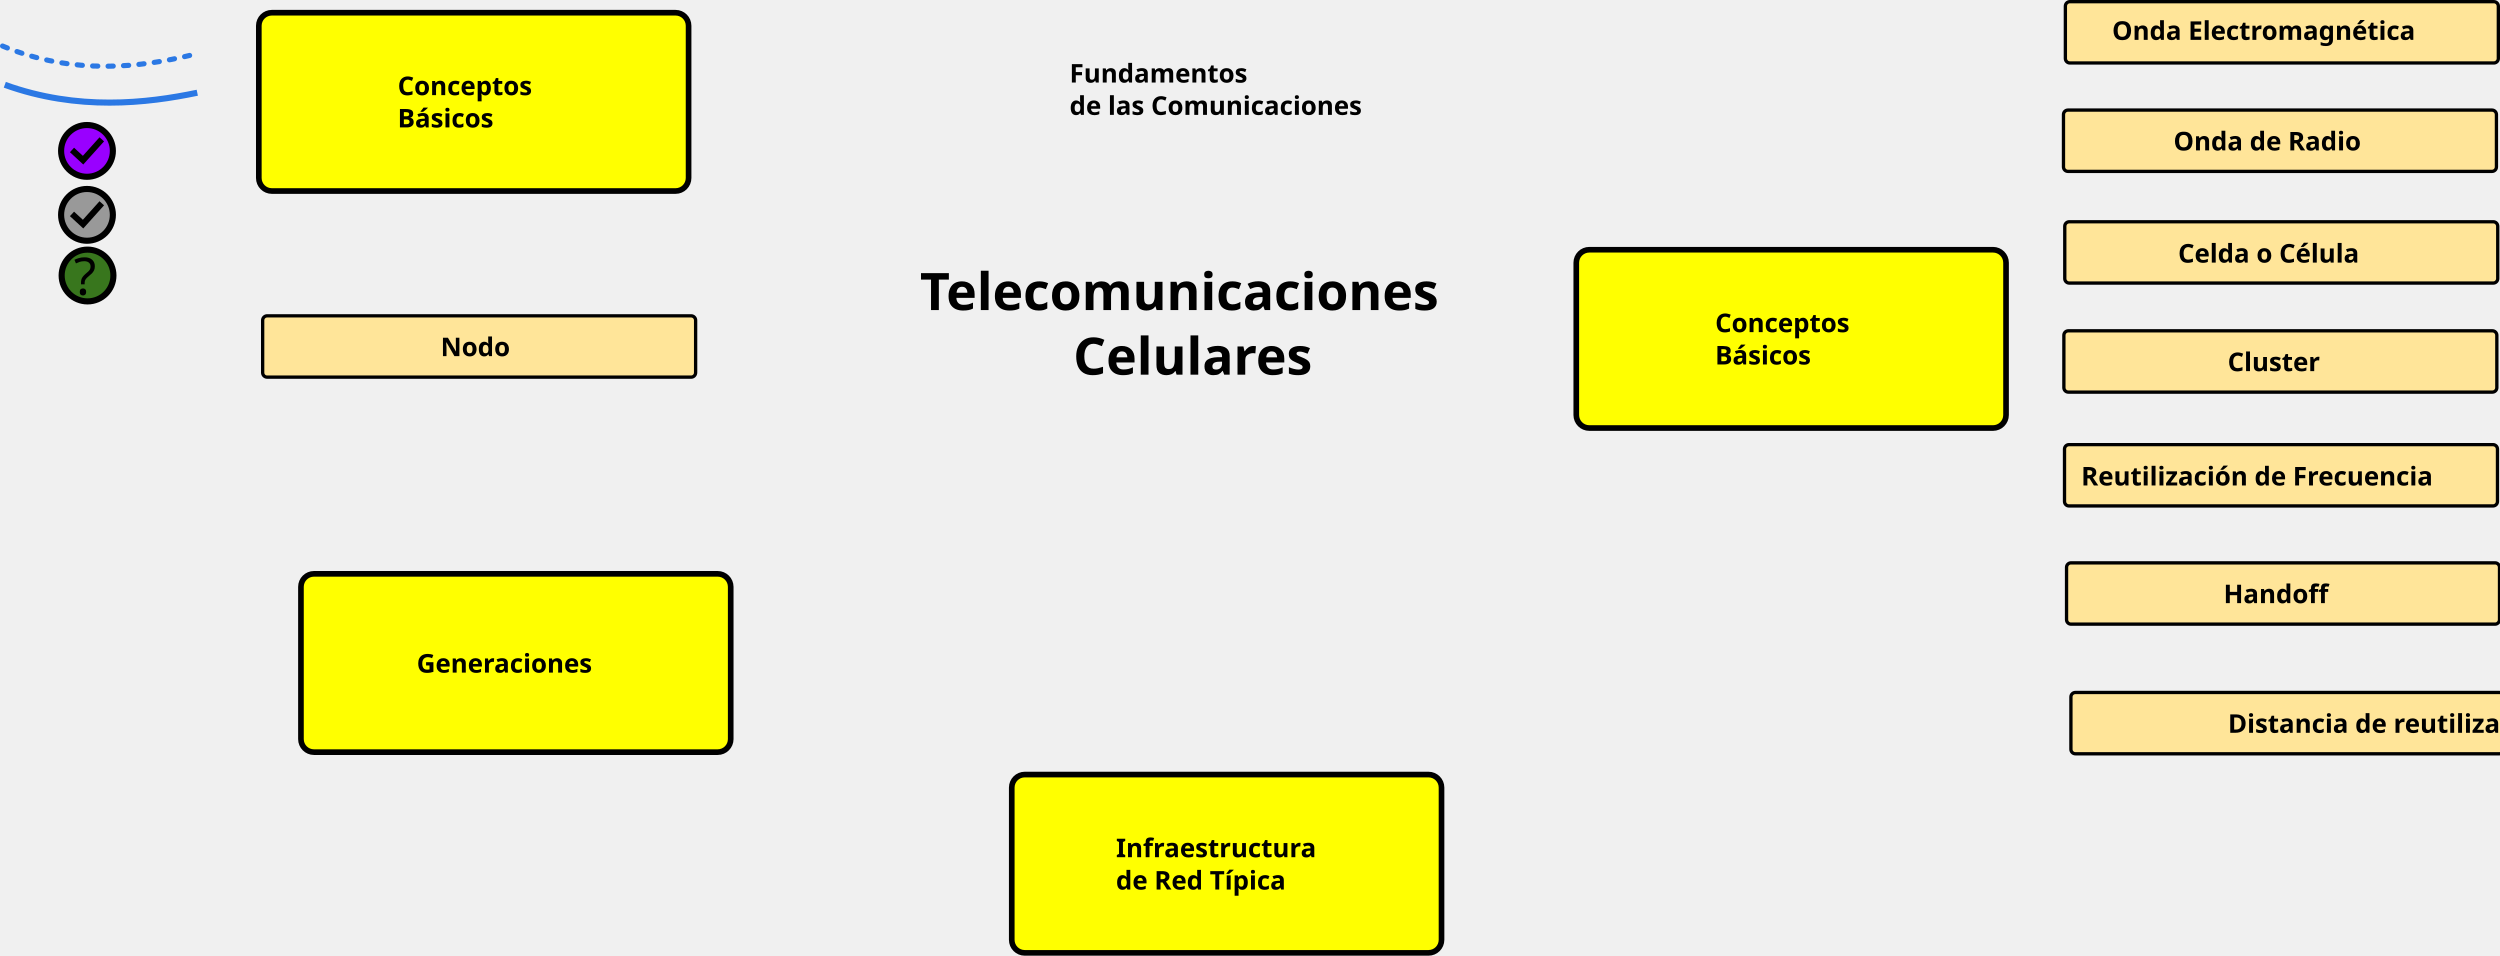
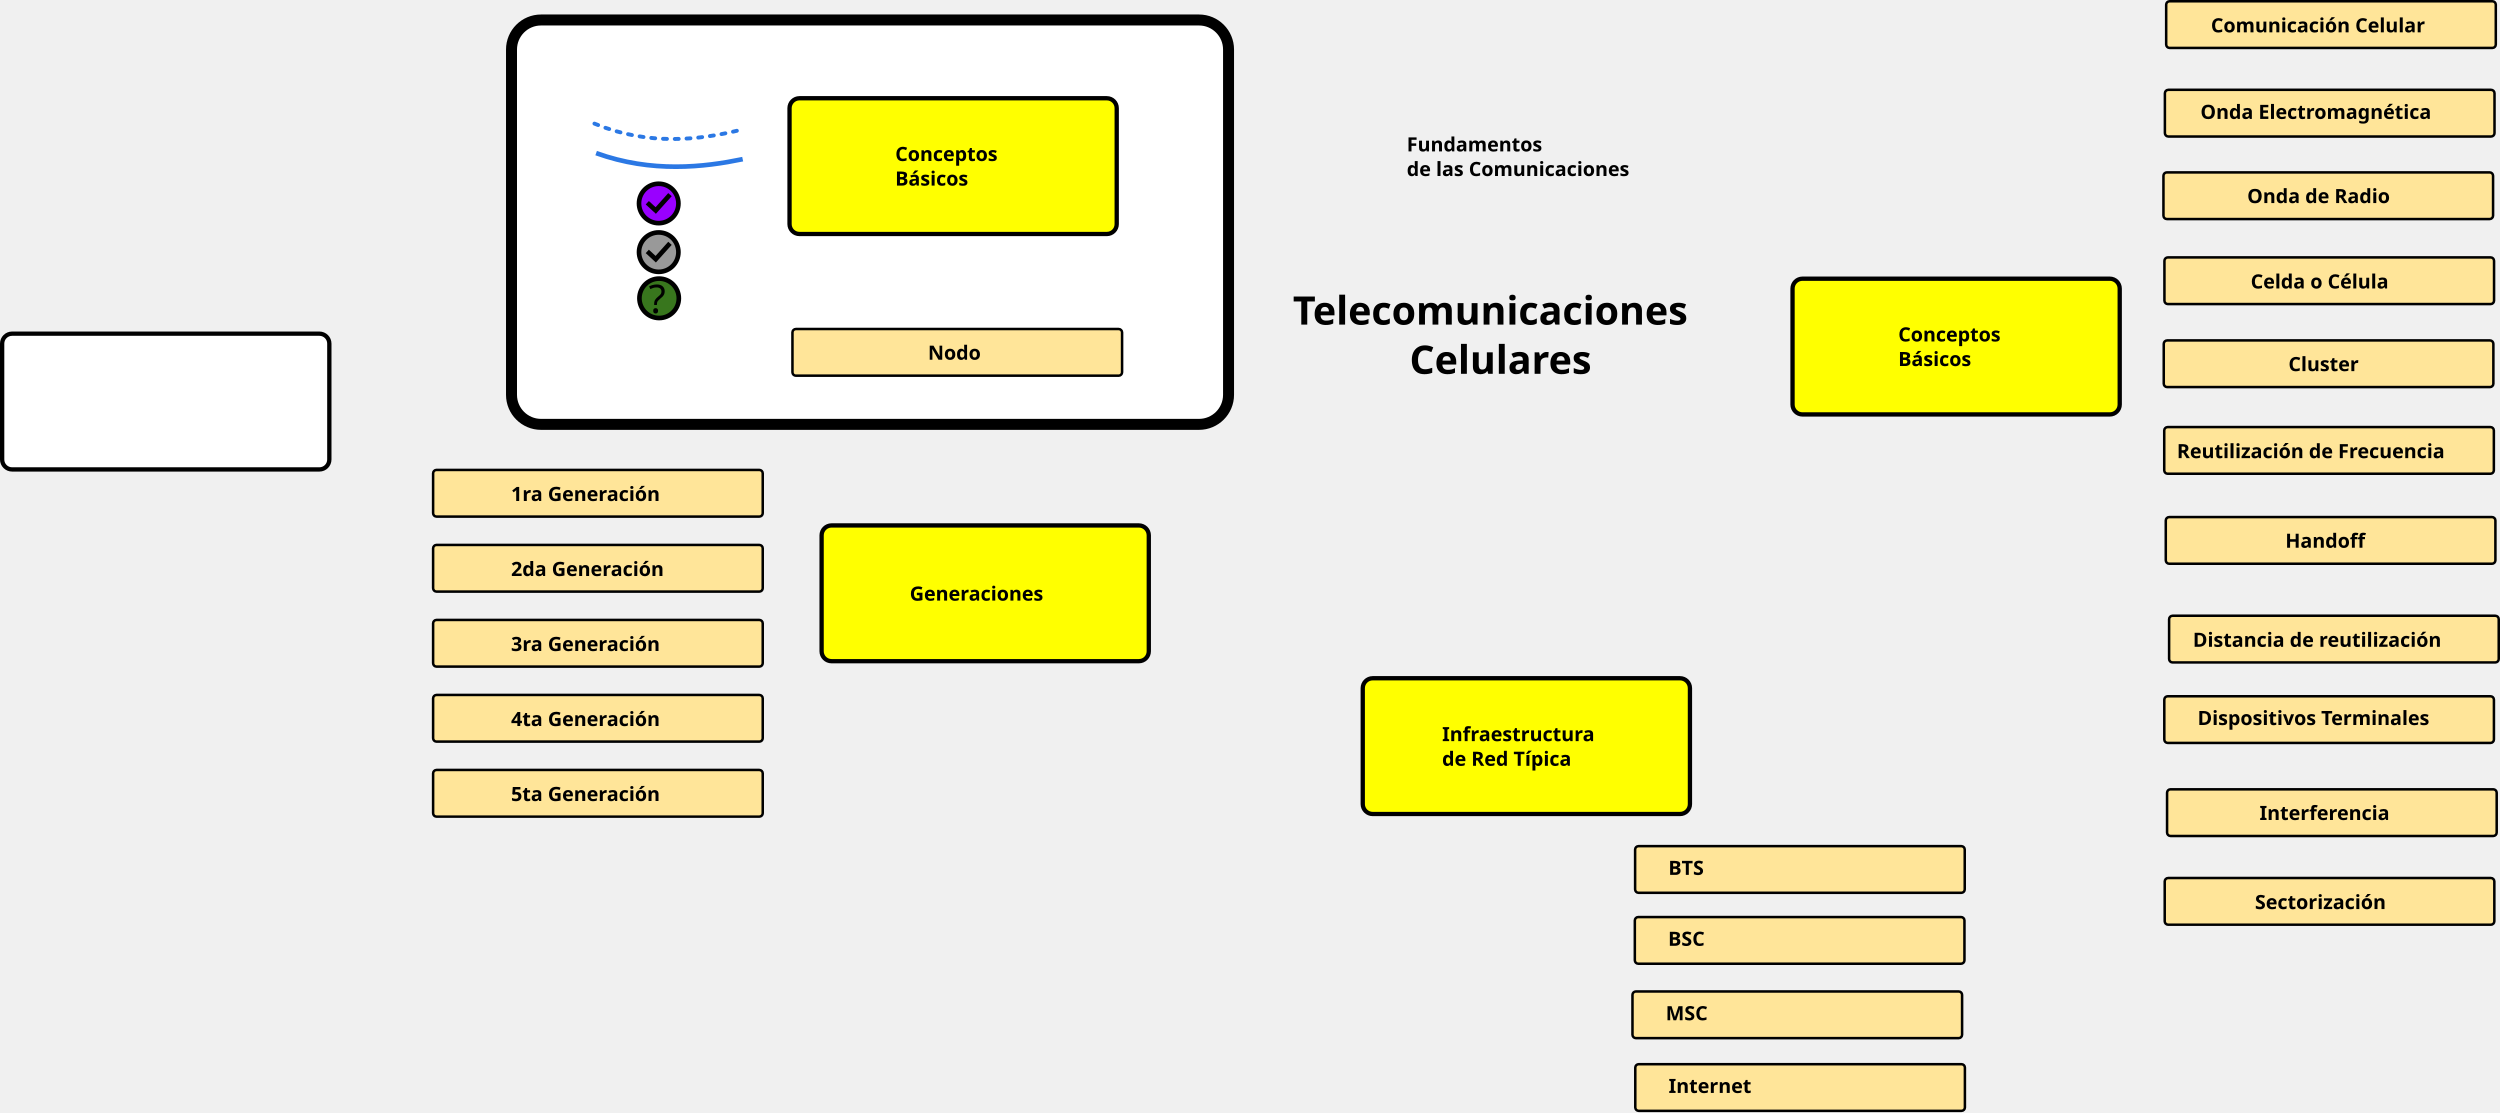
- <svg xmlns="http://www.w3.org/2000/svg" width="409.345mm" height="156.484mm" viewBox="0 0 409.345 156.484" version="1.1" id="svg832">
+ <svg xmlns="http://www.w3.org/2000/svg" width="537.682mm" height="239.187mm" viewBox="0 0 537.682 239.187" version="1.1" id="svg832">
  <defs id="defs829">
+     <rect x="165.227" y="627.934" width="334.133" height="360.864" id="rect389477" />
+     <rect x="137.837" y="418.307" width="317.136" height="52.721" id="rect368603" />
+     <rect x="479.85" y="258.384" width="353.486" height="88.366" id="rect362247" />
+     <rect x="1130.99" y="806.062" width="360.279" height="97.511" id="rect340785" />
+     <rect x="1603.526" y="-3.138" width="402.133" height="80.45" id="rect316993" />
+     <rect x="1568.38" y="549.325" width="290.698" height="55.35" id="rect296695" />
+     <rect x="1239.308" y="405.706" width="402.763" height="93.868" id="rect289517" />
    <rect x="1602.302" y="402.267" width="368.59" height="69.789" id="rect275280" />
    <rect x="1545.173" y="204.718" width="268.185" height="98.652" id="rect237535" />
    <rect x="1616.668" y="199.305" width="533.217" height="69.219" id="rect229908" />
    <rect x="568.273" y="226.042" width="425.707" height="177.246" id="rect202166" />
    <rect x="933.087" y="372.968" width="440.167" height="125.2" id="rect197882" />
    <rect x="915.515" y="707.222" width="355.438" height="169.662" id="rect161542" />
    <rect x="939.777" y="585.524" width="470.87" height="172.457" id="rect144842" />
    <marker style="overflow:visible" id="Arrow1Lstart" refX="0" refY="0" orient="auto">
      <path transform="matrix(0.8,0,0,0.8,10,0)" style="fill:context-stroke;fill-rule:evenodd;stroke:context-stroke;stroke-width:1pt" d="M 0,0 5,-5 -12.5,0 5,5 Z" id="path45713" />
    </marker>
    <rect x="939.777" y="585.524" width="470.87" height="172.457" id="rect158154" />
    <rect x="939.777" y="585.524" width="470.87" height="172.457" id="rect158170" />
    <rect x="939.777" y="585.524" width="470.87" height="172.457" id="rect177292" />
+     <rect x="939.777" y="585.524" width="470.87" height="172.457" id="rect363962" />
  </defs>
-   <g id="layer1" transform="translate(99.8695,-10.17881)">
+   <g id="layer1" transform="translate(227.2982,8.869779)">
+     <rect style="fill:#ffffff;fill-opacity:1;stroke:#000000;stroke-width:2.363;stroke-linecap:round;stroke-linejoin:miter;stroke-miterlimit:4;stroke-dasharray:none;stroke-opacity:1" id="rect393654" width="154.215" height="86.971" x="-117.287" y="-4.571" ry="6.352" />
    <g id="g187504" transform="translate(93.93451,-62.3111)">
      <rect style="fill:#ffff00;fill-opacity:1;stroke:#000000;stroke-width:0.925;stroke-linecap:round;stroke-linejoin:miter;stroke-miterlimit:4;stroke-dasharray:none;stroke-opacity:1" id="rect915" width="70.368" height="29.197" x="64.293" y="113.38" ry="2.132" />
      <text xml:space="preserve" style="font-style:normal;font-variant:normal;font-weight:normal;font-stretch:normal;font-size:4.233px;line-height:1.25;font-family:sans-serif;-inkscape-font-specification:sans-serif;fill:#000000;fill-opacity:1;stroke:none;stroke-width:0.265;stroke-miterlimit:4;stroke-dasharray:none" x="87.026" y="126.873" id="text4746">
        <tspan id="tspan4744" style="font-style:normal;font-variant:normal;font-weight:bold;font-stretch:normal;font-size:4.233px;font-family:sans-serif;-inkscape-font-specification:'sans-serif Bold';stroke-width:0.265;stroke-miterlimit:4;stroke-dasharray:none" x="87.026" y="126.873">Conceptos</tspan>
        <tspan style="font-style:normal;font-variant:normal;font-weight:bold;font-stretch:normal;font-size:4.233px;font-family:sans-serif;-inkscape-font-specification:'sans-serif Bold';stroke-width:0.265;stroke-miterlimit:4;stroke-dasharray:none" x="87.026" y="132.165" id="tspan141418">Básicos</tspan>
      </text>
    </g>
    <text xml:space="preserve" transform="matrix(0.2645833,0,0,0.2645833,-98.30373,-3.273087)" id="text144840" style="font-size:16px;line-height:1.25;font-family:sans-serif;white-space:pre;shape-inside:url(#rect144842)" />
-     <g id="g222270">
-       <rect style="fill:#ffe599;fill-opacity:1;stroke:#000000;stroke-width:0.544;stroke-linecap:round;stroke-linejoin:miter;stroke-miterlimit:4;stroke-dasharray:none;stroke-opacity:1" id="rect39016" width="70.893" height="10.039" x="-56.863" y="61.893" ry="0.733" />
-       <text xml:space="preserve" style="font-style:normal;font-variant:normal;font-weight:normal;font-stretch:normal;font-size:4.233px;line-height:1.25;font-family:sans-serif;-inkscape-font-specification:sans-serif;fill:#000000;fill-opacity:1;stroke:none;stroke-width:0.265;stroke-miterlimit:4;stroke-dasharray:none" x="-27.715" y="68.49" id="text39020">
-         <tspan id="tspan39018" style="font-style:normal;font-variant:normal;font-weight:bold;font-stretch:normal;font-size:4.233px;font-family:sans-serif;-inkscape-font-specification:'sans-serif Bold';stroke-width:0.265;stroke-miterlimit:4;stroke-dasharray:none" x="-27.715" y="68.49">Nodo</tspan>
-       </text>
-     </g>
+     <rect style="fill:#ffe599;fill-opacity:1;stroke:#000000;stroke-width:0.544;stroke-linecap:round;stroke-linejoin:miter;stroke-miterlimit:4;stroke-dasharray:none;stroke-opacity:1" id="rect39016" width="70.893" height="10.039" x="-56.863" y="61.893" ry="0.733" />
+     <text xml:space="preserve" style="font-style:normal;font-variant:normal;font-weight:normal;font-stretch:normal;font-size:4.233px;line-height:1.25;font-family:sans-serif;-inkscape-font-specification:sans-serif;fill:#000000;fill-opacity:1;stroke:none;stroke-width:0.265;stroke-miterlimit:4;stroke-dasharray:none" x="-27.715" y="68.49" id="text39020">
+       <tspan id="tspan39018" style="font-style:normal;font-variant:normal;font-weight:bold;font-stretch:normal;font-size:4.233px;font-family:sans-serif;-inkscape-font-specification:'sans-serif Bold';stroke-width:0.265;stroke-miterlimit:4;stroke-dasharray:none" x="-27.715" y="68.49">Nodo</tspan>
+     </text>
    <circle style="fill:#999999;fill-opacity:1;stroke:#000000;stroke-width:1;stroke-linecap:round;stroke-linejoin:miter;stroke-miterlimit:4;stroke-dasharray:none;stroke-opacity:1" id="circle44663" cx="-85.627" cy="45.359" r="4.239" />
    <path style="fill:none;stroke:#000000;stroke-width:1;stroke-linecap:butt;stroke-linejoin:miter;stroke-miterlimit:4;stroke-dasharray:none;stroke-opacity:1" d="m -88.082,45.202 1.815,1.674 3.062,-3.412" id="path44665" />
    <circle style="fill:#9900ff;fill-opacity:1;stroke:#000000;stroke-width:1;stroke-linecap:round;stroke-linejoin:miter;stroke-miterlimit:4;stroke-dasharray:none;stroke-opacity:1" id="circle44667" cx="-85.627" cy="34.887" r="4.239" />
    <path style="fill:none;stroke:#000000;stroke-width:1;stroke-linecap:butt;stroke-linejoin:miter;stroke-miterlimit:4;stroke-dasharray:none;stroke-opacity:1" d="m -88.082,34.731 1.815,1.674 3.062,-3.412" id="path44669" />
    <path style="fill:none;stroke:#2b78e4;stroke-width:1;stroke-linecap:butt;stroke-linejoin:miter;stroke-miterlimit:4;stroke-dasharray:none;stroke-opacity:1" d="m -99.084,24.06 c 11.978,4.33 23.242,3.026 31.516,1.302" id="path44916" />
    <path style="fill:none;stroke:#2b78e4;stroke-width:0.843;stroke-linecap:round;stroke-linejoin:round;stroke-miterlimit:4;stroke-dasharray:0.843, 1.687;stroke-dashoffset:0;stroke-opacity:1;paint-order:normal" d="m -99.448,17.718 c 11.749,4.905 22.799,3.429 30.915,1.474" id="path45303" />
    <text xml:space="preserve" style="font-style:normal;font-variant:normal;font-weight:normal;font-stretch:normal;font-size:8.467px;line-height:1.25;font-family:sans-serif;-inkscape-font-specification:sans-serif;text-align:center;text-anchor:middle;fill:#000000;fill-opacity:1;stroke:none;stroke-width:0.265;stroke-miterlimit:4;stroke-dasharray:none" x="100.929" y="60.948" id="text46092">
      <tspan id="tspan46090" style="font-style:normal;font-variant:normal;font-weight:bold;font-stretch:normal;font-size:8.467px;font-family:sans-serif;-inkscape-font-specification:'sans-serif Bold';text-align:center;text-anchor:middle;stroke-width:0.265;stroke-miterlimit:4;stroke-dasharray:none" x="100.929" y="60.948">Telecomunicaciones</tspan>
      <tspan style="font-style:normal;font-variant:normal;font-weight:bold;font-stretch:normal;font-size:8.467px;font-family:sans-serif;-inkscape-font-specification:'sans-serif Bold';text-align:center;text-anchor:middle;stroke-width:0.265;stroke-miterlimit:4;stroke-dasharray:none" x="100.929" y="71.531" id="tspan48826">Celulares</tspan>
    </text>
    <text xml:space="preserve" style="font-style:normal;font-weight:normal;font-size:10.583px;line-height:1.25;font-family:sans-serif;fill:#000000;fill-opacity:1;stroke:none;stroke-width:0.265" x="97.191" y="23.67" id="text60244">
      <tspan id="tspan60242" style="stroke-width:0.265" x="97.191" y="23.67" />
    </text>
-     <text xml:space="preserve" style="font-size:4.233px;line-height:1.25;font-family:sans-serif;stroke-width:0.265;-inkscape-font-specification:'sans-serif Bold';font-weight:bold;font-style:normal;font-stretch:normal;font-variant:normal" x="75.261" y="23.695" id="text68216">
-       <tspan id="tspan68214" style="stroke-width:0.265;-inkscape-font-specification:'sans-serif Bold';font-family:sans-serif;font-weight:bold;font-style:normal;font-stretch:normal;font-variant:normal" x="75.261" y="23.695">Fundamentos </tspan>
-       <tspan style="stroke-width:0.265;-inkscape-font-specification:'sans-serif Bold';font-family:sans-serif;font-weight:bold;font-style:normal;font-stretch:normal;font-variant:normal" x="75.261" y="28.987" id="tspan68218">de las Comunicaciones</tspan>
+     <text xml:space="preserve" style="font-style:normal;font-variant:normal;font-weight:bold;font-stretch:normal;font-size:4.233px;line-height:1.25;font-family:sans-serif;-inkscape-font-specification:'sans-serif Bold';stroke-width:0.265" x="75.261" y="23.695" id="text68216">
+       <tspan id="tspan68214" style="font-style:normal;font-variant:normal;font-weight:bold;font-stretch:normal;font-family:sans-serif;-inkscape-font-specification:'sans-serif Bold';stroke-width:0.265" x="75.261" y="23.695">Fundamentos </tspan>
+       <tspan style="font-style:normal;font-variant:normal;font-weight:bold;font-stretch:normal;font-family:sans-serif;-inkscape-font-specification:'sans-serif Bold';stroke-width:0.265" x="75.261" y="28.987" id="tspan68218">de las Comunicaciones</tspan>
    </text>
    <text xml:space="preserve" style="font-size:4.233px;line-height:1.25;font-family:sans-serif;stroke-width:0.265" x="42.41" y="129.768" id="text106332">
      <tspan style="stroke-width:0.265" id="tspan106334" x="42.41" y="129.768" />
    </text>
    <g id="g158152" transform="translate(-111.3335,-110.8701)">
      <rect style="fill:#ffff00;fill-opacity:1;stroke:#000000;stroke-width:0.925;stroke-linecap:round;stroke-linejoin:miter;stroke-miterlimit:4;stroke-dasharray:none;stroke-opacity:1" id="rect158140" width="70.368" height="29.197" x="53.843" y="123.131" ry="2.132" />
      <text xml:space="preserve" style="font-style:normal;font-variant:normal;font-weight:normal;font-stretch:normal;font-size:4.233px;line-height:1.25;font-family:sans-serif;-inkscape-font-specification:sans-serif;fill:#000000;fill-opacity:1;stroke:none;stroke-width:0.265;stroke-miterlimit:4;stroke-dasharray:none" x="76.576" y="136.625" id="text158146">
        <tspan id="tspan158142" style="font-style:normal;font-variant:normal;font-weight:bold;font-stretch:normal;font-size:4.233px;font-family:sans-serif;-inkscape-font-specification:'sans-serif Bold';stroke-width:0.265;stroke-miterlimit:4;stroke-dasharray:none" x="76.576" y="136.625">Conceptos</tspan>
        <tspan style="font-style:normal;font-variant:normal;font-weight:bold;font-stretch:normal;font-size:4.233px;font-family:sans-serif;-inkscape-font-specification:'sans-serif Bold';stroke-width:0.265;stroke-miterlimit:4;stroke-dasharray:none" x="76.576" y="141.916" id="tspan158144">Básicos</tspan>
      </text>
      <text xml:space="preserve" transform="matrix(0.2645833,0,0,0.2645833,-108.7534,6.478481)" id="text158150" style="font-size:16px;line-height:1.25;font-family:sans-serif;white-space:pre;shape-inside:url(#rect158154)" />
    </g>
    <g id="g187498" transform="translate(-0.2011446,-22.18785)">
      <rect style="fill:#ffff00;fill-opacity:1;stroke:#000000;stroke-width:0.925;stroke-linecap:round;stroke-linejoin:miter;stroke-miterlimit:4;stroke-dasharray:none;stroke-opacity:1" id="rect158156" width="70.368" height="29.197" x="65.995" y="159.191" ry="2.132" />
      <text xml:space="preserve" style="font-style:normal;font-variant:normal;font-weight:normal;font-stretch:normal;font-size:4.233px;line-height:1.25;font-family:sans-serif;-inkscape-font-specification:sans-serif;fill:#000000;fill-opacity:1;stroke:none;stroke-width:0.265;stroke-miterlimit:4;stroke-dasharray:none" x="83.059" y="172.722" id="text158162">
        <tspan style="font-style:normal;font-variant:normal;font-weight:bold;font-stretch:normal;font-size:4.233px;font-family:sans-serif;-inkscape-font-specification:'sans-serif Bold';stroke-width:0.265;stroke-miterlimit:4;stroke-dasharray:none" x="83.059" y="172.722" id="tspan158160">Infraestructura</tspan>
        <tspan style="font-style:normal;font-variant:normal;font-weight:bold;font-stretch:normal;font-size:4.233px;font-family:sans-serif;-inkscape-font-specification:'sans-serif Bold';stroke-width:0.265;stroke-miterlimit:4;stroke-dasharray:none" x="83.059" y="178.014" id="tspan159258">de Red Típica</tspan>
      </text>
    </g>
    <text xml:space="preserve" transform="matrix(0.2645833,0,0,0.2645833,-96.60189,42.53858)" id="text158166" style="font-size:16px;line-height:1.25;font-family:sans-serif;white-space:pre;shape-inside:url(#rect158170)" />
    <text xml:space="preserve" transform="matrix(0.2645833,0,0,0.2645833,-99.8695,3.875434)" id="text161540" style="font-size:16px;line-height:1.25;font-family:sans-serif;white-space:pre;shape-inside:url(#rect161542)" />
    <g id="g187492" transform="translate(-113.6625,-99.18991)">
      <g id="g177290" transform="translate(9.227016,80.19555)">
        <rect style="fill:#ffff00;fill-opacity:1;stroke:#000000;stroke-width:0.925;stroke-linecap:round;stroke-linejoin:miter;stroke-miterlimit:4;stroke-dasharray:none;stroke-opacity:1" id="rect177278" width="70.368" height="29.197" x="53.843" y="123.131" ry="2.132" />
        <text xml:space="preserve" style="font-style:normal;font-variant:normal;font-weight:normal;font-stretch:normal;font-size:4.233px;line-height:1.25;font-family:sans-serif;-inkscape-font-specification:sans-serif;fill:#000000;fill-opacity:1;stroke:none;stroke-width:0.265;stroke-miterlimit:4;stroke-dasharray:none" x="72.798" y="139.308" id="text177284">
          <tspan style="font-style:normal;font-variant:normal;font-weight:bold;font-stretch:normal;font-size:4.233px;font-family:sans-serif;-inkscape-font-specification:'sans-serif Bold';stroke-width:0.265;stroke-miterlimit:4;stroke-dasharray:none" x="72.798" y="139.308" id="tspan177282">Generaciones</tspan>
        </text>
        <text xml:space="preserve" transform="matrix(0.2645833,0,0,0.2645833,-108.7534,6.478481)" id="text177288" style="font-size:16px;line-height:1.25;font-family:sans-serif;white-space:pre;shape-inside:url(#rect177292)" />
      </g>
    </g>
    <text xml:space="preserve" transform="matrix(0.2645833,0,0,0.2645833,-99.8695,-9.663615)" id="text197880" style="font-size:16px;line-height:1.25;font-family:sans-serif;white-space:pre;shape-inside:url(#rect197882)" />
    <text xml:space="preserve" transform="matrix(0.2645833,0,0,0.2645833,-99.8695,-9.663615)" id="text202164" style="font-size:16px;line-height:1.25;font-family:sans-serif;white-space:pre;shape-inside:url(#rect202166)" />
-     <g id="g238230">
-       <rect style="fill:#ffe599;fill-opacity:1;stroke:#000000;stroke-width:0.544;stroke-linecap:round;stroke-linejoin:miter;stroke-miterlimit:4;stroke-dasharray:none;stroke-opacity:1" id="rect222272" width="70.893" height="10.039" x="238.31" y="10.451" ry="0.733" />
-       <text xml:space="preserve" style="font-style:normal;font-variant:normal;font-weight:normal;font-stretch:normal;font-size:4.233px;line-height:1.25;font-family:sans-serif;-inkscape-font-specification:sans-serif;fill:#000000;fill-opacity:1;stroke:none;stroke-width:0.265;stroke-miterlimit:4;stroke-dasharray:none" x="245.947" y="16.707" id="text222276">
-         <tspan id="tspan222274" style="font-style:normal;font-variant:normal;font-weight:bold;font-stretch:normal;font-size:4.233px;font-family:sans-serif;-inkscape-font-specification:'sans-serif Bold';stroke-width:0.265;stroke-miterlimit:4;stroke-dasharray:none" x="245.947" y="16.707">Onda Electromagnética</tspan>
-       </text>
-     </g>
+     <rect style="fill:#ffe599;fill-opacity:1;stroke:#000000;stroke-width:0.544;stroke-linecap:round;stroke-linejoin:miter;stroke-miterlimit:4;stroke-dasharray:none;stroke-opacity:1" id="rect222272" width="70.893" height="10.039" x="238.31" y="10.451" ry="0.733" />
+     <text xml:space="preserve" style="font-style:normal;font-variant:normal;font-weight:normal;font-stretch:normal;font-size:4.233px;line-height:1.25;font-family:sans-serif;-inkscape-font-specification:sans-serif;fill:#000000;fill-opacity:1;stroke:none;stroke-width:0.265;stroke-miterlimit:4;stroke-dasharray:none" x="245.947" y="16.707" id="text222276">
+       <tspan id="tspan222274" style="font-style:normal;font-variant:normal;font-weight:bold;font-stretch:normal;font-size:4.233px;font-family:sans-serif;-inkscape-font-specification:'sans-serif Bold';stroke-width:0.265;stroke-miterlimit:4;stroke-dasharray:none" x="245.947" y="16.707">Onda Electromagnética</tspan>
+     </text>
    <g id="g238222">
      <rect style="fill:#ffe599;fill-opacity:1;stroke:#000000;stroke-width:0.544;stroke-linecap:round;stroke-linejoin:miter;stroke-miterlimit:4;stroke-dasharray:none;stroke-opacity:1" id="rect222280" width="70.893" height="10.039" x="238" y="28.203" ry="0.733" />
      <text xml:space="preserve" style="font-style:normal;font-variant:normal;font-weight:normal;font-stretch:normal;font-size:4.233px;line-height:1.25;font-family:sans-serif;-inkscape-font-specification:sans-serif;fill:#000000;fill-opacity:1;stroke:none;stroke-width:0.265;stroke-miterlimit:4;stroke-dasharray:none" x="256.005" y="34.801" id="text222284">
        <tspan id="tspan222282" style="font-style:normal;font-variant:normal;font-weight:bold;font-stretch:normal;font-size:4.233px;font-family:sans-serif;-inkscape-font-specification:'sans-serif Bold';stroke-width:0.265;stroke-miterlimit:4;stroke-dasharray:none" x="256.005" y="34.801">Onda de Radio</tspan>
      </text>
    </g>
    <g id="g238243">
      <rect style="fill:#ffe599;fill-opacity:1;stroke:#000000;stroke-width:0.544;stroke-linecap:round;stroke-linejoin:miter;stroke-miterlimit:4;stroke-dasharray:none;stroke-opacity:1" id="rect222288" width="70.893" height="10.039" x="238.212" y="46.49" ry="0.733" />
      <text xml:space="preserve" style="font-style:normal;font-variant:normal;font-weight:normal;font-stretch:normal;font-size:4.233px;line-height:1.25;font-family:sans-serif;-inkscape-font-specification:sans-serif;fill:#000000;fill-opacity:1;stroke:none;stroke-width:0.265;stroke-miterlimit:4;stroke-dasharray:none" x="256.759" y="53.172" id="text222292">
        <tspan id="tspan222290" style="font-style:normal;font-variant:normal;font-weight:bold;font-stretch:normal;font-size:4.233px;font-family:sans-serif;-inkscape-font-specification:'sans-serif Bold';stroke-width:0.265;stroke-miterlimit:4;stroke-dasharray:none" x="256.759" y="53.172">Celda o Célula</tspan>
      </text>
    </g>
    <g id="g276697">
      <rect style="fill:#ffe599;fill-opacity:1;stroke:#000000;stroke-width:0.544;stroke-linecap:round;stroke-linejoin:miter;stroke-miterlimit:4;stroke-dasharray:none;stroke-opacity:1" id="rect222296" width="70.893" height="10.039" x="238.065" y="64.344" ry="0.733" />
      <text xml:space="preserve" style="font-style:normal;font-variant:normal;font-weight:normal;font-stretch:normal;font-size:4.233px;line-height:1.25;font-family:sans-serif;-inkscape-font-specification:sans-serif;fill:#000000;fill-opacity:1;stroke:none;stroke-width:0.265;stroke-miterlimit:4;stroke-dasharray:none" x="264.875" y="70.942" id="text222300">
        <tspan id="tspan222298" style="font-style:normal;font-variant:normal;font-weight:bold;font-stretch:normal;font-size:4.233px;font-family:sans-serif;-inkscape-font-specification:'sans-serif Bold';stroke-width:0.265;stroke-miterlimit:4;stroke-dasharray:none" x="264.875" y="70.942">Cluster</tspan>
      </text>
    </g>
    <text xml:space="preserve" transform="matrix(0.2645833,0,0,0.2645833,-99.8695,-9.663615)" id="text229906" style="font-size:16px;line-height:1.25;font-family:sans-serif;white-space:pre;shape-inside:url(#rect229908)" />
-     <text xml:space="preserve" transform="matrix(0.2645833,0,0,0.2645833,-99.8695,10.17881)" id="text237533" style="line-height:1.25;font-family:sans-serif;font-size:16px;white-space:pre;shape-inside:url(#rect237535)" />
+     <text xml:space="preserve" transform="matrix(0.2645833,0,0,0.2645833,-99.8695,10.17881)" id="text237533" style="font-size:16px;line-height:1.25;font-family:sans-serif;white-space:pre;shape-inside:url(#rect237535)" />
    <g id="g276692">
      <rect style="fill:#ffe599;fill-opacity:1;stroke:#000000;stroke-width:0.544;stroke-linecap:round;stroke-linejoin:miter;stroke-miterlimit:4;stroke-dasharray:none;stroke-opacity:1" id="rect238245" width="70.893" height="10.039" x="238.169" y="82.982" ry="0.733" />
      <text xml:space="preserve" style="font-style:normal;font-variant:normal;font-weight:normal;font-stretch:normal;font-size:4.233px;line-height:1.25;font-family:sans-serif;-inkscape-font-specification:sans-serif;fill:#000000;fill-opacity:1;stroke:none;stroke-width:0.265;stroke-miterlimit:4;stroke-dasharray:none" x="240.898" y="89.665" id="text238249">
        <tspan id="tspan238247" style="font-style:normal;font-variant:normal;font-weight:bold;font-stretch:normal;font-size:4.233px;font-family:sans-serif;-inkscape-font-specification:'sans-serif Bold';stroke-width:0.265;stroke-miterlimit:4;stroke-dasharray:none" x="240.898" y="89.665">Reutilización de Frecuencia</tspan>
      </text>
    </g>
    <g id="g276687">
      <rect style="fill:#ffe599;fill-opacity:1;stroke:#000000;stroke-width:0.544;stroke-linecap:round;stroke-linejoin:miter;stroke-miterlimit:4;stroke-dasharray:none;stroke-opacity:1" id="rect238251" width="70.893" height="10.039" x="238.502" y="102.338" ry="0.733" />
      <text xml:space="preserve" style="font-style:normal;font-variant:normal;font-weight:normal;font-stretch:normal;font-size:4.233px;line-height:1.25;font-family:sans-serif;-inkscape-font-specification:sans-serif;fill:#000000;fill-opacity:1;stroke:none;stroke-width:0.265;stroke-miterlimit:4;stroke-dasharray:none" x="264.218" y="108.936" id="text238255">
        <tspan style="font-style:normal;font-variant:normal;font-weight:bold;font-stretch:normal;font-size:4.233px;font-family:sans-serif;-inkscape-font-specification:'sans-serif Bold';stroke-width:0.265;stroke-miterlimit:4;stroke-dasharray:none" x="264.218" y="108.936" id="tspan272148">Handoff</tspan>
      </text>
    </g>
    <g id="g265842">
      <circle style="fill:#38761d;fill-opacity:1;stroke:#000000;stroke-width:1;stroke-linecap:round;stroke-linejoin:miter;stroke-miterlimit:4;stroke-dasharray:none;stroke-opacity:1" id="path43676" cx="-85.537" cy="55.29" r="4.239" />
      <text xml:space="preserve" style="font-size:8.467px;line-height:1.25;font-family:sans-serif;stroke-width:0.265" x="-87.792" y="58.432" id="text260065">
        <tspan id="tspan260063" style="font-size:8.467px;stroke-width:0.265" x="-87.792" y="58.432">?</tspan>
      </text>
    </g>
-     <text xml:space="preserve" transform="matrix(0.2645833,0,0,0.2645833,-99.8695,10.17881)" id="text275278" style="line-height:1.25;font-family:sans-serif;font-size:16px;white-space:pre;shape-inside:url(#rect275280)" />
-     <rect style="fill:#ffe599;fill-opacity:1;stroke:#000000;stroke-width:0.544;stroke-linecap:round;stroke-linejoin:miter;stroke-miterlimit:4;stroke-dasharray:none;stroke-opacity:1" id="rect276805" width="70.893" height="10.039" x="239.218" y="123.563" ry="0.733" />
-     <text xml:space="preserve" style="font-style:normal;font-variant:normal;font-weight:normal;font-stretch:normal;font-size:4.233px;line-height:1.25;font-family:sans-serif;-inkscape-font-specification:sans-serif;fill:#000000;fill-opacity:1;stroke:none;stroke-width:0.265;stroke-miterlimit:4;stroke-dasharray:none" x="264.934" y="130.161" id="text276809">
-       <tspan style="font-style:normal;font-variant:normal;font-weight:bold;font-stretch:normal;font-size:4.233px;font-family:sans-serif;-inkscape-font-specification:'sans-serif Bold';stroke-width:0.265;stroke-miterlimit:4;stroke-dasharray:none" x="264.934" y="130.161" id="tspan276807">Distancia de reutilización</tspan>
-     </text>
+     <text xml:space="preserve" transform="matrix(0.2645833,0,0,0.2645833,-99.8695,10.17881)" id="text275278" style="font-size:16px;line-height:1.25;font-family:sans-serif;white-space:pre;shape-inside:url(#rect275280)" />
+     <g id="g298342">
+       <rect style="fill:#ffe599;fill-opacity:1;stroke:#000000;stroke-width:0.544;stroke-linecap:round;stroke-linejoin:miter;stroke-miterlimit:4;stroke-dasharray:none;stroke-opacity:1" id="rect276805" width="70.893" height="10.039" x="239.218" y="123.563" ry="0.733" />
+       <text xml:space="preserve" style="font-style:normal;font-variant:normal;font-weight:normal;font-stretch:normal;font-size:4.233px;line-height:1.25;font-family:sans-serif;-inkscape-font-specification:sans-serif;fill:#000000;fill-opacity:1;stroke:none;stroke-width:0.265;stroke-miterlimit:4;stroke-dasharray:none" x="244.337" y="130.246" id="text276809">
+         <tspan style="font-style:normal;font-variant:normal;font-weight:bold;font-stretch:normal;font-size:4.233px;font-family:sans-serif;-inkscape-font-specification:'sans-serif Bold';stroke-width:0.265;stroke-miterlimit:4;stroke-dasharray:none" x="244.337" y="130.246" id="tspan276807">Distancia de reutilización</tspan>
+       </text>
+     </g>
+     <text xml:space="preserve" transform="matrix(0.2645833,0,0,0.2645833,-99.8695,10.17881)" id="text289515" style="font-size:16px;line-height:1.25;font-family:sans-serif;white-space:pre;shape-inside:url(#rect289517)" />
+     <g id="g298353">
+       <rect style="fill:#ffe599;fill-opacity:1;stroke:#000000;stroke-width:0.544;stroke-linecap:round;stroke-linejoin:miter;stroke-miterlimit:4;stroke-dasharray:none;stroke-opacity:1" id="rect292801" width="70.893" height="10.039" x="238.184" y="140.876" ry="0.733" />
+       <text xml:space="preserve" style="font-style:normal;font-variant:normal;font-weight:normal;font-stretch:normal;font-size:4.233px;line-height:1.25;font-family:sans-serif;-inkscape-font-specification:sans-serif;fill:#000000;fill-opacity:1;stroke:none;stroke-width:0.265;stroke-miterlimit:4;stroke-dasharray:none" x="245.342" y="147.064" id="text292805">
+         <tspan style="font-style:normal;font-variant:normal;font-weight:bold;font-stretch:normal;font-size:4.233px;font-family:sans-serif;-inkscape-font-specification:'sans-serif Bold';stroke-width:0.265;stroke-miterlimit:4;stroke-dasharray:none" x="245.342" y="147.064" id="tspan292803">Dispositivos Terminales</tspan>
+       </text>
+     </g>
+     <text xml:space="preserve" transform="matrix(0.2645833,0,0,0.2645833,-99.8695,10.17881)" id="text296693" style="font-size:16px;line-height:1.25;font-family:sans-serif;white-space:pre;shape-inside:url(#rect296695)" />
+     <rect style="fill:#ffe599;fill-opacity:1;stroke:#000000;stroke-width:0.544;stroke-linecap:round;stroke-linejoin:miter;stroke-miterlimit:4;stroke-dasharray:none;stroke-opacity:1" id="rect298344" width="70.893" height="10.039" x="124.37" y="173.111" ry="0.733" />
+     <text xml:space="preserve" style="font-style:normal;font-variant:normal;font-weight:normal;font-stretch:normal;font-size:4.233px;line-height:1.25;font-family:sans-serif;-inkscape-font-specification:sans-serif;fill:#000000;fill-opacity:1;stroke:none;stroke-width:0.265;stroke-miterlimit:4;stroke-dasharray:none" x="131.528" y="179.298" id="text298348">
+       <tspan style="font-style:normal;font-variant:normal;font-weight:bold;font-stretch:normal;font-size:4.233px;font-family:sans-serif;-inkscape-font-specification:'sans-serif Bold';stroke-width:0.265;stroke-miterlimit:4;stroke-dasharray:none" x="131.528" y="179.298" id="tspan298346">BTS</tspan>
+     </text>
+     <rect style="fill:#ffe599;fill-opacity:1;stroke:#000000;stroke-width:0.544;stroke-linecap:round;stroke-linejoin:miter;stroke-miterlimit:4;stroke-dasharray:none;stroke-opacity:1" id="rect298355" width="70.893" height="10.039" x="238.779" y="160.888" ry="0.733" />
+     <text xml:space="preserve" style="font-style:normal;font-variant:normal;font-weight:normal;font-stretch:normal;font-size:4.233px;line-height:1.25;font-family:sans-serif;-inkscape-font-specification:sans-serif;fill:#000000;fill-opacity:1;stroke:none;stroke-width:0.265;stroke-miterlimit:4;stroke-dasharray:none" x="258.661" y="167.485" id="text298359">
+       <tspan style="font-style:normal;font-variant:normal;font-weight:bold;font-stretch:normal;font-size:4.233px;font-family:sans-serif;-inkscape-font-specification:'sans-serif Bold';stroke-width:0.265;stroke-miterlimit:4;stroke-dasharray:none" x="258.661" y="167.485" id="tspan298357">Interferencia</tspan>
+     </text>
+     <rect style="fill:#ffe599;fill-opacity:1;stroke:#000000;stroke-width:0.544;stroke-linecap:round;stroke-linejoin:miter;stroke-miterlimit:4;stroke-dasharray:none;stroke-opacity:1" id="rect298361" width="70.893" height="10.039" x="238.273" y="179.969" ry="0.733" />
+     <text xml:space="preserve" style="font-style:normal;font-variant:normal;font-weight:normal;font-stretch:normal;font-size:4.233px;line-height:1.25;font-family:sans-serif;-inkscape-font-specification:sans-serif;fill:#000000;fill-opacity:1;stroke:none;stroke-width:0.265;stroke-miterlimit:4;stroke-dasharray:none" x="257.681" y="186.651" id="text298365">
+       <tspan style="font-style:normal;font-variant:normal;font-weight:bold;font-stretch:normal;font-size:4.233px;font-family:sans-serif;-inkscape-font-specification:'sans-serif Bold';stroke-width:0.265;stroke-miterlimit:4;stroke-dasharray:none" x="257.681" y="186.651" id="tspan298363">Sectorización</tspan>
+     </text>
+     <g id="g318532">
+       <rect style="fill:#ffe599;fill-opacity:1;stroke:#000000;stroke-width:0.544;stroke-linecap:round;stroke-linejoin:miter;stroke-miterlimit:4;stroke-dasharray:none;stroke-opacity:1" id="rect305882" width="70.893" height="10.039" x="238.587" y="-8.598" ry="0.733" />
+       <text xml:space="preserve" style="font-style:normal;font-variant:normal;font-weight:normal;font-stretch:normal;font-size:4.233px;line-height:1.25;font-family:sans-serif;-inkscape-font-specification:sans-serif;fill:#000000;fill-opacity:1;stroke:none;stroke-width:0.265;stroke-miterlimit:4;stroke-dasharray:none" x="248.202" y="-1.915" id="text305886">
+         <tspan id="tspan305884" style="font-style:normal;font-variant:normal;font-weight:bold;font-stretch:normal;font-size:4.233px;font-family:sans-serif;-inkscape-font-specification:'sans-serif Bold';stroke-width:0.265;stroke-miterlimit:4;stroke-dasharray:none" x="248.202" y="-1.915">Comunicación Celular</tspan>
+       </text>
+     </g>
+     <text xml:space="preserve" transform="matrix(0.2645833,0,0,0.2645833,-99.8695,10.17881)" id="text316991" style="font-size:16px;line-height:1.25;font-family:sans-serif;white-space:pre;shape-inside:url(#rect316993)" />
+     <rect style="fill:#ffe599;fill-opacity:1;stroke:#000000;stroke-width:0.544;stroke-linecap:round;stroke-linejoin:miter;stroke-miterlimit:4;stroke-dasharray:none;stroke-opacity:1" id="rect318669" width="70.893" height="10.039" x="124.309" y="188.362" ry="0.733" />
+     <text xml:space="preserve" style="font-style:normal;font-variant:normal;font-weight:normal;font-stretch:normal;font-size:4.233px;line-height:1.25;font-family:sans-serif;-inkscape-font-specification:sans-serif;fill:#000000;fill-opacity:1;stroke:none;stroke-width:0.265;stroke-miterlimit:4;stroke-dasharray:none" x="131.467" y="194.549" id="text318673">
+       <tspan style="font-style:normal;font-variant:normal;font-weight:bold;font-stretch:normal;font-size:4.233px;font-family:sans-serif;-inkscape-font-specification:'sans-serif Bold';stroke-width:0.265;stroke-miterlimit:4;stroke-dasharray:none" x="131.467" y="194.549" id="tspan318671">BSC</tspan>
+     </text>
+     <rect style="fill:#ffe599;fill-opacity:1;stroke:#000000;stroke-width:0.544;stroke-linecap:round;stroke-linejoin:miter;stroke-miterlimit:4;stroke-dasharray:none;stroke-opacity:1" id="rect318675" width="70.893" height="10.039" x="123.802" y="204.366" ry="0.733" />
+     <text xml:space="preserve" style="font-style:normal;font-variant:normal;font-weight:normal;font-stretch:normal;font-size:4.233px;line-height:1.25;font-family:sans-serif;-inkscape-font-specification:sans-serif;fill:#000000;fill-opacity:1;stroke:none;stroke-width:0.265;stroke-miterlimit:4;stroke-dasharray:none" x="130.96" y="210.554" id="text318679">
+       <tspan style="font-style:normal;font-variant:normal;font-weight:bold;font-stretch:normal;font-size:4.233px;font-family:sans-serif;-inkscape-font-specification:'sans-serif Bold';stroke-width:0.265;stroke-miterlimit:4;stroke-dasharray:none" x="130.96" y="210.554" id="tspan318677">MSC</tspan>
+     </text>
+     <text xml:space="preserve" transform="matrix(0.2645833,0,0,0.2645833,-99.8695,10.17881)" id="text340783" style="font-size:16px;line-height:1.25;font-family:sans-serif;white-space:pre;shape-inside:url(#rect340785)" />
+     <rect style="fill:#ffe599;fill-opacity:1;stroke:#000000;stroke-width:0.544;stroke-linecap:round;stroke-linejoin:miter;stroke-miterlimit:4;stroke-dasharray:none;stroke-opacity:1" id="rect342243" width="70.893" height="10.039" x="124.406" y="220.006" ry="0.733" />
+     <text xml:space="preserve" style="font-style:normal;font-variant:normal;font-weight:normal;font-stretch:normal;font-size:4.233px;line-height:1.25;font-family:sans-serif;-inkscape-font-specification:sans-serif;fill:#000000;fill-opacity:1;stroke:none;stroke-width:0.265;stroke-miterlimit:4;stroke-dasharray:none" x="131.564" y="226.194" id="text342247">
+       <tspan style="font-style:normal;font-variant:normal;font-weight:bold;font-stretch:normal;font-size:4.233px;font-family:sans-serif;-inkscape-font-specification:'sans-serif Bold';stroke-width:0.265;stroke-miterlimit:4;stroke-dasharray:none" x="131.564" y="226.194" id="tspan342245">Internet</tspan>
+     </text>
+     <text xml:space="preserve" transform="matrix(0.2645833,0,0,0.2645833,-99.8695,10.17881)" id="text362245" style="font-size:16px;line-height:1.25;font-family:sans-serif;white-space:pre;shape-inside:url(#rect362247)" />
+     <g id="g393637" transform="translate(0,-2.488212)">
+       <rect style="fill:#ffe599;fill-opacity:1;stroke:#000000;stroke-width:0.544;stroke-linecap:round;stroke-linejoin:miter;stroke-miterlimit:4;stroke-dasharray:none;stroke-opacity:1" id="rect363924" width="70.893" height="10.039" x="-134.148" y="110.817" ry="0.733" />
+       <text xml:space="preserve" style="font-style:normal;font-variant:normal;font-weight:normal;font-stretch:normal;font-size:4.233px;line-height:1.25;font-family:sans-serif;-inkscape-font-specification:sans-serif;fill:#000000;fill-opacity:1;stroke:none;stroke-width:0.265;stroke-miterlimit:4;stroke-dasharray:none" x="-117.386" y="117.499" id="text363928">
+         <tspan id="tspan363926" style="font-style:normal;font-variant:normal;font-weight:bold;font-stretch:normal;font-size:4.233px;font-family:sans-serif;-inkscape-font-specification:'sans-serif Bold';stroke-width:0.265;stroke-miterlimit:4;stroke-dasharray:none" x="-117.386" y="117.499">2da Generación</tspan>
+       </text>
+     </g>
+     <rect style="fill:#ffffff;fill-opacity:1;stroke:#000000;stroke-width:0.925;stroke-linecap:round;stroke-linejoin:miter;stroke-miterlimit:4;stroke-dasharray:none;stroke-opacity:1" id="rect363948" width="70.368" height="29.197" x="-226.836" y="62.895" ry="2.132" />
+     <text xml:space="preserve" transform="matrix(0.2645833,0,0,0.2645833,-395.9009,52.41383)" id="text363956" style="font-size:16px;line-height:1.25;font-family:sans-serif;white-space:pre;shape-inside:url(#rect363962)" />
+     <text xml:space="preserve" transform="matrix(0.2645833,0,0,0.2645833,-99.8695,10.17881)" id="text368601" style="font-size:16px;line-height:1.25;font-family:sans-serif;white-space:pre;shape-inside:url(#rect368603)" />
+     <g id="g393652" transform="translate(0,-4.770058)">
+       <rect style="fill:#ffe599;fill-opacity:1;stroke:#000000;stroke-width:0.544;stroke-linecap:round;stroke-linejoin:miter;stroke-miterlimit:4;stroke-dasharray:none;stroke-opacity:1" id="rect376169" width="70.893" height="10.039" x="-134.148" y="129.232" ry="0.733" />
+       <text xml:space="preserve" style="font-style:normal;font-variant:normal;font-weight:normal;font-stretch:normal;font-size:4.233px;line-height:1.25;font-family:sans-serif;-inkscape-font-specification:sans-serif;fill:#000000;fill-opacity:1;stroke:none;stroke-width:0.265;stroke-miterlimit:4;stroke-dasharray:none" x="-117.386" y="135.914" id="text376173">
+         <tspan id="tspan376171" style="font-style:normal;font-variant:normal;font-weight:bold;font-stretch:normal;font-size:4.233px;font-family:sans-serif;-inkscape-font-specification:'sans-serif Bold';stroke-width:0.265;stroke-miterlimit:4;stroke-dasharray:none" x="-117.386" y="135.914">3ra Generación</tspan>
+       </text>
+     </g>
+     <g id="g393647" transform="translate(0,1.32387)">
+       <rect style="fill:#ffe599;fill-opacity:1;stroke:#000000;stroke-width:0.544;stroke-linecap:round;stroke-linejoin:miter;stroke-miterlimit:4;stroke-dasharray:none;stroke-opacity:1" id="rect376175" width="70.893" height="10.039" x="-134.148" y="139.271" ry="0.733" />
+       <text xml:space="preserve" style="font-style:normal;font-variant:normal;font-weight:normal;font-stretch:normal;font-size:4.233px;line-height:1.25;font-family:sans-serif;-inkscape-font-specification:sans-serif;fill:#000000;fill-opacity:1;stroke:none;stroke-width:0.265;stroke-miterlimit:4;stroke-dasharray:none" x="-117.386" y="145.953" id="text376179">
+         <tspan id="tspan376177" style="font-style:normal;font-variant:normal;font-weight:bold;font-stretch:normal;font-size:4.233px;font-family:sans-serif;-inkscape-font-specification:'sans-serif Bold';stroke-width:0.265;stroke-miterlimit:4;stroke-dasharray:none" x="-117.386" y="145.953">4ta Generación</tspan>
+       </text>
+     </g>
+     <g id="g393642">
+       <rect style="fill:#ffe599;fill-opacity:1;stroke:#000000;stroke-width:0.544;stroke-linecap:round;stroke-linejoin:miter;stroke-miterlimit:4;stroke-dasharray:none;stroke-opacity:1" id="rect376181" width="70.893" height="10.039" x="-134.148" y="156.727" ry="0.733" />
+       <text xml:space="preserve" style="font-style:normal;font-variant:normal;font-weight:normal;font-stretch:normal;font-size:4.233px;line-height:1.25;font-family:sans-serif;-inkscape-font-specification:sans-serif;fill:#000000;fill-opacity:1;stroke:none;stroke-width:0.265;stroke-miterlimit:4;stroke-dasharray:none" x="-117.386" y="163.41" id="text376185">
+         <tspan id="tspan376183" style="font-style:normal;font-variant:normal;font-weight:bold;font-stretch:normal;font-size:4.233px;font-family:sans-serif;-inkscape-font-specification:'sans-serif Bold';stroke-width:0.265;stroke-miterlimit:4;stroke-dasharray:none" x="-117.386" y="163.41">5ta Generación</tspan>
+       </text>
+     </g>
+     <g id="g393632">
+       <rect style="fill:#ffe599;fill-opacity:1;stroke:#000000;stroke-width:0.544;stroke-linecap:round;stroke-linejoin:miter;stroke-miterlimit:4;stroke-dasharray:none;stroke-opacity:1" id="rect376083" width="70.893" height="10.039" x="-134.148" y="92.196" ry="0.733" />
+       <text xml:space="preserve" style="font-style:normal;font-variant:normal;font-weight:normal;font-stretch:normal;font-size:4.233px;line-height:1.25;font-family:sans-serif;-inkscape-font-specification:sans-serif;fill:#000000;fill-opacity:1;stroke:none;stroke-width:0.265;stroke-miterlimit:4;stroke-dasharray:none" x="-117.386" y="98.878" id="text376087">
+         <tspan id="tspan376085" style="font-style:normal;font-variant:normal;font-weight:bold;font-stretch:normal;font-size:4.233px;font-family:sans-serif;-inkscape-font-specification:'sans-serif Bold';stroke-width:0.265;stroke-miterlimit:4;stroke-dasharray:none" x="-117.386" y="98.878">1ra Generación</tspan>
+       </text>
+     </g>
+     <text xml:space="preserve" transform="matrix(0.2645833,0,0,0.2645833,-99.8695,10.17881)" id="text389475" style="font-size:16px;line-height:1.25;font-family:sans-serif;white-space:pre;shape-inside:url(#rect389477)" />
  </g>
</svg>
